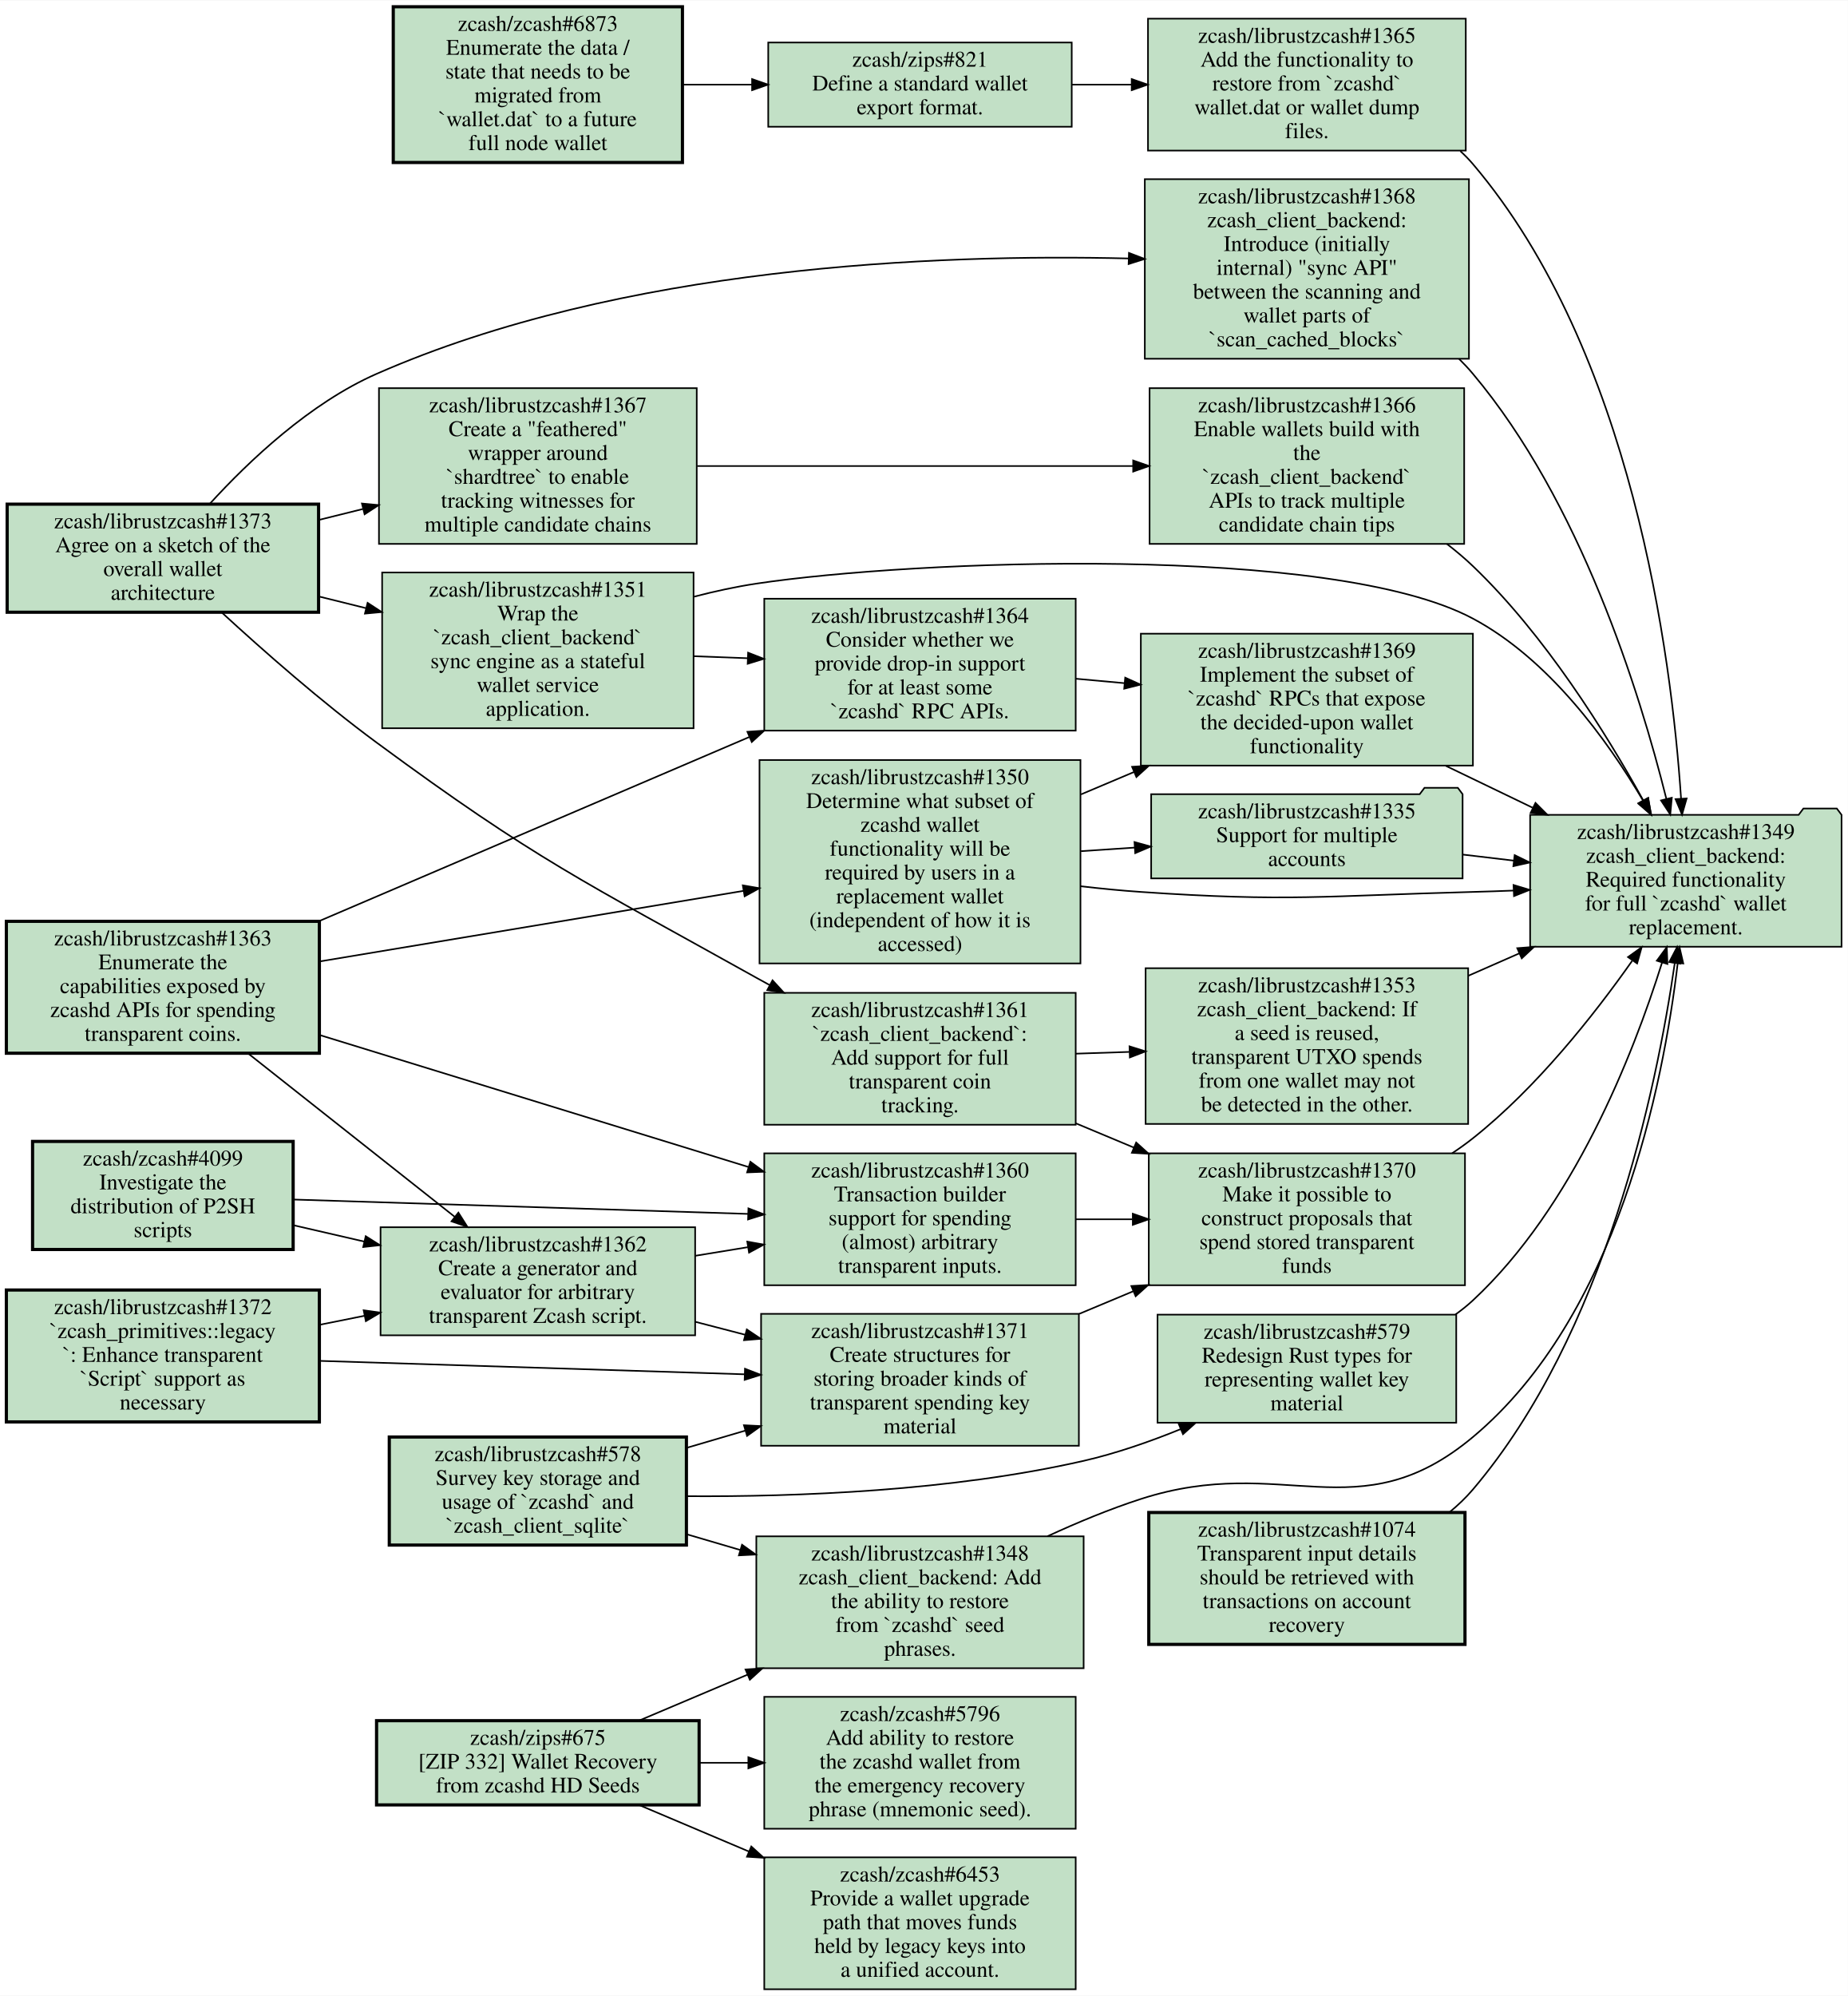
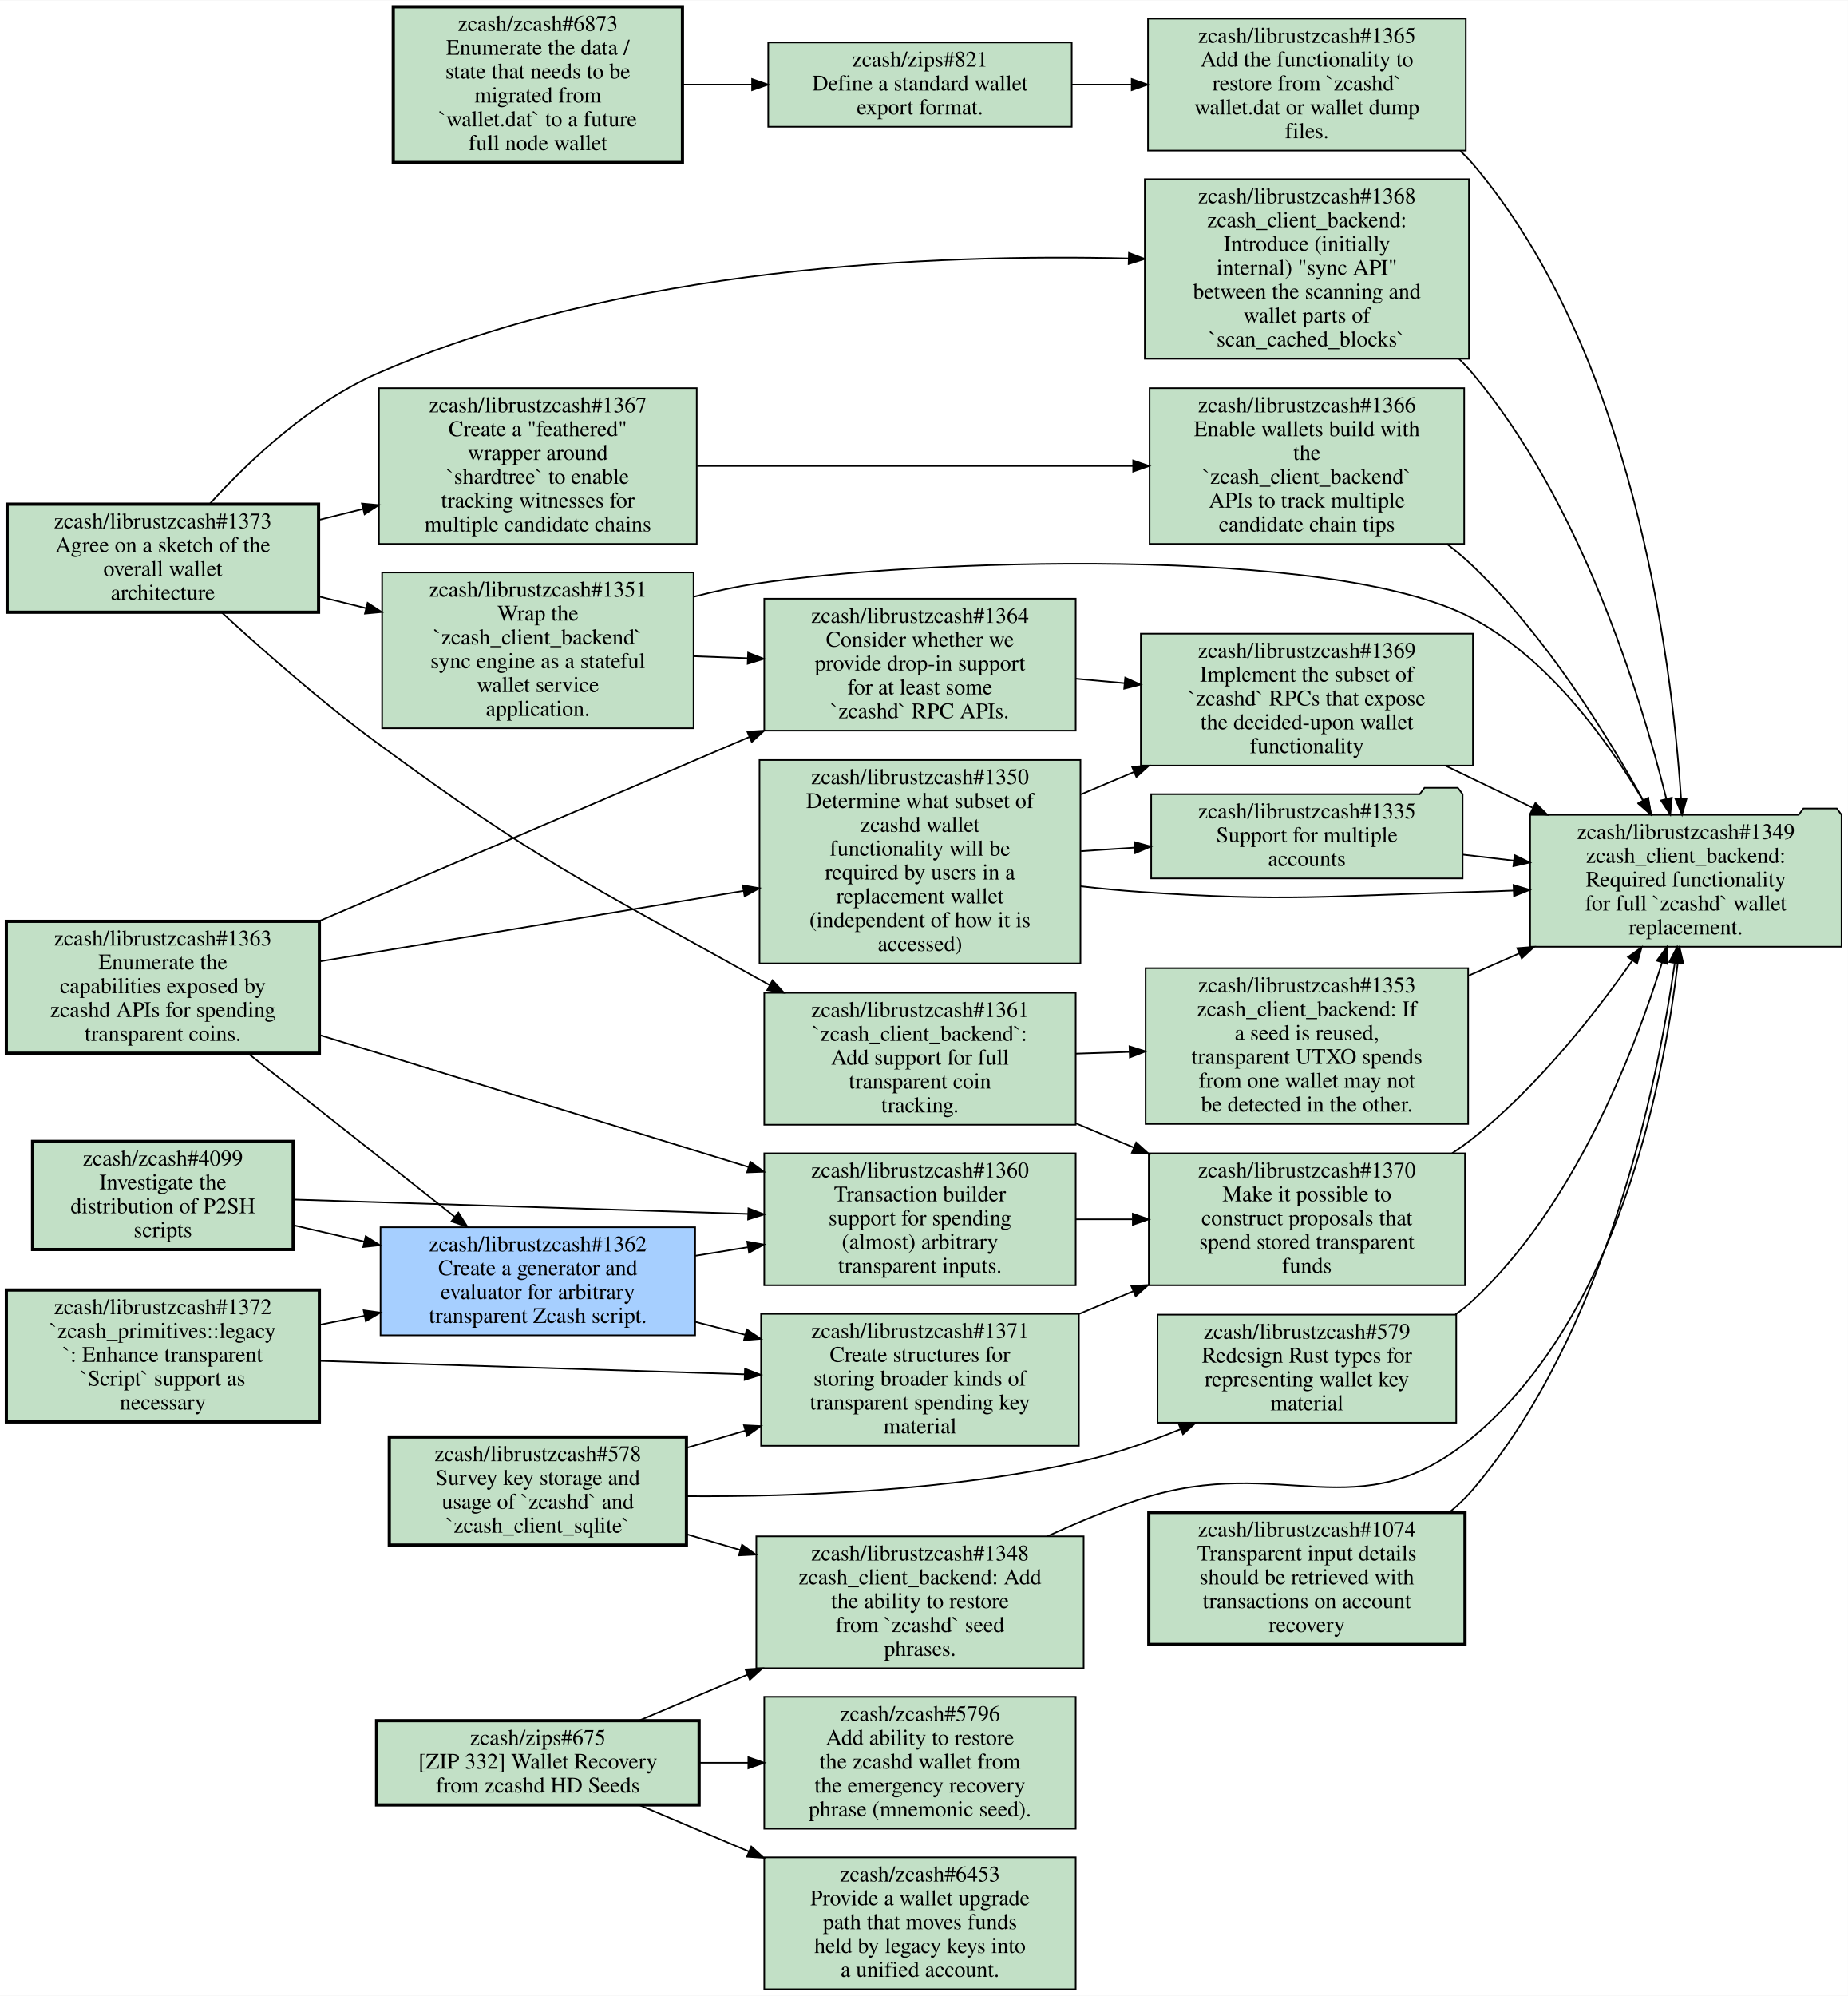
<svg xmlns="http://www.w3.org/2000/svg" xmlns:xlink="http://www.w3.org/1999/xlink" width="1163pt" height="1256pt" viewBox="0.00 0.00 1163.00 1255.50">
  <g id="graph0" class="graph" transform="scale(1 1) rotate(0) translate(4 1251.5)">
    <polygon fill="white" stroke="transparent" points="-4,4 -4,-1251.5 1159,-1251.5 1159,4 -4,4" />
    <g id="node1" class="node open">
      <g id="a_node1">
        <a xlink:href="https://github.com/zcash/zips/issues/821" xlink:title="zcash/zips#821&#10;Define a standard wallet&#10;export format." target="_blank">
          <polygon fill="#c2e0c6" stroke="black" points="670.5,-1225 479.5,-1225 479.5,-1172 670.5,-1172 670.5,-1225" />
          <text text-anchor="middle" x="575" y="-1209.8" font-family="Times,serif" font-size="14.00">zcash/zips#821</text>
          <text text-anchor="middle" x="575" y="-1194.8" font-family="Times,serif" font-size="14.00">Define a standard wallet</text>
          <text text-anchor="middle" x="575" y="-1179.8" font-family="Times,serif" font-size="14.00">export format.</text>
        </a>
      </g>
    </g>
    <g id="node2" class="node open">
      <g id="a_node2">
        <a xlink:href="https://github.com/zcash/librustzcash/issues/1365" xlink:title="zcash/librustzcash#1365&#10;Add the functionality to&#10;restore from `zcashd`&#10;wallet.dat or wallet dump&#10;files." target="_blank">
          <polygon fill="#c2e0c6" stroke="black" points="918.5,-1240 718.5,-1240 718.5,-1157 918.5,-1157 918.5,-1240" />
          <text text-anchor="middle" x="818.5" y="-1224.8" font-family="Times,serif" font-size="14.00">zcash/librustzcash#1365</text>
          <text text-anchor="middle" x="818.5" y="-1209.8" font-family="Times,serif" font-size="14.00">Add the functionality to</text>
          <text text-anchor="middle" x="818.5" y="-1194.8" font-family="Times,serif" font-size="14.00">restore from `zcashd`</text>
          <text text-anchor="middle" x="818.5" y="-1179.8" font-family="Times,serif" font-size="14.00">wallet.dat or wallet dump</text>
          <text text-anchor="middle" x="818.5" y="-1164.8" font-family="Times,serif" font-size="14.00">files.</text>
        </a>
      </g>
    </g>
    <g id="edge1" class="edge">
      <path fill="none" stroke="black" d="M670.75,-1198.5C682.94,-1198.5 695.49,-1198.5 707.88,-1198.5" />
      <polygon fill="black" stroke="black" points="708.25,-1202 718.25,-1198.5 708.25,-1195 708.25,-1202" />
    </g>
    <g id="node3" class="node open">
      <g id="a_node3">
        <a xlink:href="https://github.com/zcash/librustzcash/issues/1349" xlink:title="zcash/librustzcash#1349&#10;zcash_client_backend:&#10;Required functionality&#10;for full `zcashd` wallet&#10;replacement." target="_blank">
          <polygon fill="#c2e0c6" stroke="black" points="1155,-739 1152,-743 1131,-743 1128,-739 959,-739 959,-656 1155,-656 1155,-739" />
          <text text-anchor="middle" x="1057" y="-723.8" font-family="Times,serif" font-size="14.00">zcash/librustzcash#1349</text>
          <text text-anchor="middle" x="1057" y="-708.8" font-family="Times,serif" font-size="14.00">zcash_client_backend:</text>
          <text text-anchor="middle" x="1057" y="-693.8" font-family="Times,serif" font-size="14.00">Required functionality</text>
          <text text-anchor="middle" x="1057" y="-678.8" font-family="Times,serif" font-size="14.00">for full `zcashd` wallet</text>
          <text text-anchor="middle" x="1057" y="-663.8" font-family="Times,serif" font-size="14.00">replacement.</text>
        </a>
      </g>
    </g>
    <g id="edge2" class="edge">
      <path fill="none" stroke="black" d="M915.07,-1156.7C917.89,-1154.1 920.55,-1151.4 923,-1148.5 1023.1,-1030.6 1047.9,-840.21 1054,-749.19" />
      <polygon fill="black" stroke="black" points="1057.5,-749.31 1054.6,-739.12 1050.51,-748.89 1057.5,-749.31" />
    </g>
    <g id="node4" class="node open">
      <g id="a_node4">
        <a xlink:href="https://github.com/zcash/librustzcash/issues/1350" xlink:title="zcash/librustzcash#1350&#10;Determine what subset of&#10;zcashd wallet&#10;functionality will be&#10;required by users in a&#10;replacement wallet&#10;(independent of how it is&#10;accessed)" target="_blank">
          <polygon fill="#c2e0c6" stroke="black" points="676,-773.5 474,-773.5 474,-645.5 676,-645.5 676,-773.5" />
          <text text-anchor="middle" x="575" y="-758.3" font-family="Times,serif" font-size="14.00">zcash/librustzcash#1350</text>
          <text text-anchor="middle" x="575" y="-743.3" font-family="Times,serif" font-size="14.00">Determine what subset of</text>
          <text text-anchor="middle" x="575" y="-728.3" font-family="Times,serif" font-size="14.00">zcashd wallet</text>
          <text text-anchor="middle" x="575" y="-713.3" font-family="Times,serif" font-size="14.00">functionality will be</text>
          <text text-anchor="middle" x="575" y="-698.3" font-family="Times,serif" font-size="14.00">required by users in a</text>
          <text text-anchor="middle" x="575" y="-683.3" font-family="Times,serif" font-size="14.00">replacement wallet</text>
          <text text-anchor="middle" x="575" y="-668.3" font-family="Times,serif" font-size="14.00">(independent of how it is</text>
          <text text-anchor="middle" x="575" y="-653.3" font-family="Times,serif" font-size="14.00">accessed)</text>
        </a>
      </g>
    </g>
    <g id="edge3" class="edge">
      <path fill="none" stroke="black" d="M676.08,-694.08C688.82,-692.6 701.69,-691.34 714,-690.5 806.67,-684.15 830.14,-688.06 923,-690.5 931.31,-690.72 939.9,-691.01 948.54,-691.36" />
      <polygon fill="black" stroke="black" points="948.55,-694.86 958.69,-691.79 948.85,-687.87 948.55,-694.86" />
    </g>
    <g id="node5" class="node open">
      <g id="a_node5">
        <a xlink:href="https://github.com/zcash/librustzcash/issues/1369" xlink:title="zcash/librustzcash#1369&#10;Implement the subset of&#10;`zcashd` RPCs that expose&#10;the decided-upon wallet&#10;functionality" target="_blank">
          <polygon fill="#c2e0c6" stroke="black" points="923,-853 714,-853 714,-770 923,-770 923,-853" />
          <text text-anchor="middle" x="818.5" y="-837.8" font-family="Times,serif" font-size="14.00">zcash/librustzcash#1369</text>
          <text text-anchor="middle" x="818.5" y="-822.8" font-family="Times,serif" font-size="14.00">Implement the subset of</text>
          <text text-anchor="middle" x="818.5" y="-807.8" font-family="Times,serif" font-size="14.00">`zcashd` RPCs that expose</text>
          <text text-anchor="middle" x="818.5" y="-792.8" font-family="Times,serif" font-size="14.00">the decided-upon wallet</text>
          <text text-anchor="middle" x="818.5" y="-777.8" font-family="Times,serif" font-size="14.00">functionality</text>
        </a>
      </g>
    </g>
    <g id="edge4" class="edge">
      <path fill="none" stroke="black" d="M676.32,-751.87C687.36,-756.53 698.63,-761.29 709.75,-765.99" />
      <polygon fill="black" stroke="black" points="708.48,-769.25 719.05,-769.92 711.2,-762.8 708.48,-769.25" />
    </g>
    <g id="node6" class="node open">
      <g id="a_node6">
        <a xlink:href="https://github.com/zcash/librustzcash/issues/1335" xlink:title="zcash/librustzcash#1335&#10;Support for multiple&#10;accounts" target="_blank">
          <polygon fill="#c2e0c6" stroke="black" points="916.5,-752 913.5,-756 892.5,-756 889.5,-752 720.5,-752 720.5,-699 916.5,-699 916.5,-752" />
          <text text-anchor="middle" x="818.5" y="-736.8" font-family="Times,serif" font-size="14.00">zcash/librustzcash#1335</text>
          <text text-anchor="middle" x="818.5" y="-721.8" font-family="Times,serif" font-size="14.00">Support for multiple</text>
          <text text-anchor="middle" x="818.5" y="-706.8" font-family="Times,serif" font-size="14.00">accounts</text>
        </a>
      </g>
    </g>
    <g id="edge5" class="edge">
      <path fill="none" stroke="black" d="M676.32,-716.15C687.43,-716.88 698.78,-717.63 709.98,-718.38" />
      <polygon fill="black" stroke="black" points="710,-721.89 720.21,-719.05 710.46,-714.9 710,-721.89" />
    </g>
    <g id="edge6" class="edge">
      <path fill="none" stroke="black" d="M905.89,-769.86C923.64,-761.3 942.43,-752.24 960.48,-743.54" />
      <polygon fill="black" stroke="black" points="962.36,-746.52 969.85,-739.03 959.32,-740.21 962.36,-746.52" />
    </g>
    <g id="edge7" class="edge">
      <path fill="none" stroke="black" d="M916.72,-713.99C927.24,-712.74 937.99,-711.47 948.63,-710.21" />
      <polygon fill="black" stroke="black" points="949.26,-713.66 958.78,-709.01 948.44,-706.71 949.26,-713.66" />
    </g>
    <g id="node7" class="node open">
      <g id="a_node7">
        <a xlink:href="https://github.com/zcash/librustzcash/issues/1353" xlink:title="zcash/librustzcash#1353&#10;zcash_client_backend: If&#10;a seed is reused,&#10;transparent UTXO spends&#10;from one wallet may not&#10;be detected in the other." target="_blank">
          <polygon fill="#c2e0c6" stroke="black" points="920,-642.5 717,-642.5 717,-544.5 920,-544.5 920,-642.5" />
          <text text-anchor="middle" x="818.5" y="-627.3" font-family="Times,serif" font-size="14.00">zcash/librustzcash#1353</text>
          <text text-anchor="middle" x="818.5" y="-612.3" font-family="Times,serif" font-size="14.00">zcash_client_backend: If</text>
          <text text-anchor="middle" x="818.5" y="-597.3" font-family="Times,serif" font-size="14.00">a seed is reused,</text>
          <text text-anchor="middle" x="818.5" y="-582.3" font-family="Times,serif" font-size="14.00">transparent UTXO spends</text>
          <text text-anchor="middle" x="818.5" y="-567.3" font-family="Times,serif" font-size="14.00">from one wallet may not</text>
          <text text-anchor="middle" x="818.5" y="-552.3" font-family="Times,serif" font-size="14.00">be detected in the other.</text>
        </a>
      </g>
    </g>
    <g id="edge8" class="edge">
      <path fill="none" stroke="black" d="M920.14,-637.76C930.74,-642.42 941.53,-647.16 952.17,-651.84" />
      <polygon fill="black" stroke="black" points="950.9,-655.1 961.46,-655.93 953.72,-648.7 950.9,-655.1" />
    </g>
    <g id="node8" class="node open">
      <g id="a_node8">
        <a xlink:href="https://github.com/zcash/librustzcash/issues/578" xlink:title="zcash/librustzcash#578&#10;Survey key storage and&#10;usage of `zcashd` and&#10;`zcash_client_sqlite`" target="_blank">
          <polygon fill="#c2e0c6" stroke="black" stroke-width="2" points="428,-347.5 241,-347.5 241,-279.5 428,-279.5 428,-347.5" />
          <text text-anchor="middle" x="334.5" y="-332.3" font-family="Times,serif" font-size="14.00">zcash/librustzcash#578</text>
          <text text-anchor="middle" x="334.5" y="-317.3" font-family="Times,serif" font-size="14.00">Survey key storage and</text>
          <text text-anchor="middle" x="334.5" y="-302.3" font-family="Times,serif" font-size="14.00">usage of `zcashd` and</text>
          <text text-anchor="middle" x="334.5" y="-287.3" font-family="Times,serif" font-size="14.00">`zcash_client_sqlite`</text>
        </a>
      </g>
    </g>
    <g id="node9" class="node open">
      <g id="a_node9">
        <a xlink:href="https://github.com/zcash/librustzcash/issues/1371" xlink:title="zcash/librustzcash#1371&#10;Create structures for&#10;storing broader kinds of&#10;transparent spending key&#10;material" target="_blank">
          <polygon fill="#c2e0c6" stroke="black" points="675,-425 475,-425 475,-342 675,-342 675,-425" />
          <text text-anchor="middle" x="575" y="-409.8" font-family="Times,serif" font-size="14.00">zcash/librustzcash#1371</text>
          <text text-anchor="middle" x="575" y="-394.8" font-family="Times,serif" font-size="14.00">Create structures for</text>
          <text text-anchor="middle" x="575" y="-379.8" font-family="Times,serif" font-size="14.00">storing broader kinds of</text>
          <text text-anchor="middle" x="575" y="-364.8" font-family="Times,serif" font-size="14.00">transparent spending key</text>
          <text text-anchor="middle" x="575" y="-349.8" font-family="Times,serif" font-size="14.00">material</text>
        </a>
      </g>
    </g>
    <g id="edge9" class="edge">
      <path fill="none" stroke="black" d="M428.05,-340.66C440.14,-344.21 452.61,-347.87 464.94,-351.49" />
      <polygon fill="black" stroke="black" points="464.21,-354.92 474.79,-354.38 466.18,-348.21 464.21,-354.92" />
    </g>
    <g id="node10" class="node open">
      <g id="a_node10">
        <a xlink:href="https://github.com/zcash/librustzcash/issues/1348" xlink:title="zcash/librustzcash#1348&#10;zcash_client_backend: Add&#10;the ability to restore&#10;from `zcashd` seed&#10;phrases." target="_blank">
          <polygon fill="#c2e0c6" stroke="black" points="678,-285 472,-285 472,-202 678,-202 678,-285" />
          <text text-anchor="middle" x="575" y="-269.8" font-family="Times,serif" font-size="14.00">zcash/librustzcash#1348</text>
          <text text-anchor="middle" x="575" y="-254.8" font-family="Times,serif" font-size="14.00">zcash_client_backend: Add</text>
          <text text-anchor="middle" x="575" y="-239.8" font-family="Times,serif" font-size="14.00">the ability to restore</text>
          <text text-anchor="middle" x="575" y="-224.8" font-family="Times,serif" font-size="14.00">from `zcashd` seed</text>
          <text text-anchor="middle" x="575" y="-209.8" font-family="Times,serif" font-size="14.00">phrases.</text>
        </a>
      </g>
    </g>
    <g id="edge10" class="edge">
      <path fill="none" stroke="black" d="M428.05,-286.34C439.09,-283.1 450.45,-279.76 461.73,-276.45" />
      <polygon fill="black" stroke="black" points="463,-279.72 471.61,-273.55 461.03,-273.01 463,-279.72" />
    </g>
    <g id="node11" class="node open">
      <g id="a_node11">
        <a xlink:href="https://github.com/zcash/librustzcash/issues/579" xlink:title="zcash/librustzcash#579&#10;Redesign Rust types for&#10;representing wallet key&#10;material" target="_blank">
          <polygon fill="#c2e0c6" stroke="black" points="912.5,-424.5 724.5,-424.5 724.5,-356.5 912.5,-356.5 912.5,-424.5" />
          <text text-anchor="middle" x="818.5" y="-409.3" font-family="Times,serif" font-size="14.00">zcash/librustzcash#579</text>
          <text text-anchor="middle" x="818.5" y="-394.3" font-family="Times,serif" font-size="14.00">Redesign Rust types for</text>
          <text text-anchor="middle" x="818.5" y="-379.3" font-family="Times,serif" font-size="14.00">representing wallet key</text>
          <text text-anchor="middle" x="818.5" y="-364.3" font-family="Times,serif" font-size="14.00">material</text>
        </a>
      </g>
    </g>
    <g id="edge11" class="edge">
      <path fill="none" stroke="black" d="M428.26,-310.25C497.84,-309.82 594.98,-313.52 678,-332.5 698.33,-337.15 719.48,-344.5 738.99,-352.43" />
      <polygon fill="black" stroke="black" points="737.84,-355.74 748.42,-356.36 740.54,-349.28 737.84,-355.74" />
    </g>
    <g id="node12" class="node open">
      <g id="a_node12">
        <a xlink:href="https://github.com/zcash/librustzcash/issues/1370" xlink:title="zcash/librustzcash#1370&#10;Make it possible to&#10;construct proposals that&#10;spend stored transparent&#10;funds" target="_blank">
          <polygon fill="#c2e0c6" stroke="black" points="918,-526 719,-526 719,-443 918,-443 918,-526" />
          <text text-anchor="middle" x="818.5" y="-510.8" font-family="Times,serif" font-size="14.00">zcash/librustzcash#1370</text>
          <text text-anchor="middle" x="818.5" y="-495.8" font-family="Times,serif" font-size="14.00">Make it possible to</text>
          <text text-anchor="middle" x="818.5" y="-480.8" font-family="Times,serif" font-size="14.00">construct proposals that</text>
          <text text-anchor="middle" x="818.5" y="-465.8" font-family="Times,serif" font-size="14.00">spend stored transparent</text>
          <text text-anchor="middle" x="818.5" y="-450.8" font-family="Times,serif" font-size="14.00">funds</text>
        </a>
      </g>
    </g>
    <g id="edge12" class="edge">
      <path fill="none" stroke="black" d="M675.27,-425.02C686.45,-429.69 697.89,-434.48 709.17,-439.2" />
      <polygon fill="black" stroke="black" points="708.03,-442.52 718.61,-443.14 710.73,-436.06 708.03,-442.52" />
    </g>
    <g id="edge13" class="edge">
      <path fill="none" stroke="black" d="M655.23,-285.04C674.12,-293.75 694.47,-302.19 714,-308.5 803.92,-337.54 850.49,-286.91 923,-347.5 1013.8,-423.39 1042.7,-568.38 1051.9,-645.78" />
      <polygon fill="black" stroke="black" points="1048.43,-646.23 1053,-655.79 1055.39,-645.47 1048.43,-646.23" />
    </g>
    <g id="edge14" class="edge">
      <path fill="none" stroke="black" d="M912.01,-424.6C915.89,-427.36 919.58,-430.32 923,-433.5 986.07,-492.13 1023.6,-587.32 1042,-645.95" />
      <polygon fill="black" stroke="black" points="1038.73,-647.21 1045,-655.75 1045.42,-645.16 1038.73,-647.21" />
    </g>
    <g id="edge15" class="edge">
      <path fill="none" stroke="black" d="M909.88,-526.02C914.43,-529.04 918.84,-532.2 923,-535.5 962.82,-567.08 998.77,-612.42 1023.2,-647.11" />
      <polygon fill="black" stroke="black" points="1020.6,-649.5 1029.2,-655.68 1026.33,-645.48 1020.6,-649.5" />
    </g>
-     <g id="node13" class="node open">
+     <g id="node13" class="node committed">
      <g id="a_node13">
        <a xlink:href="https://github.com/zcash/librustzcash/issues/1362" xlink:title="zcash/librustzcash#1362&#10;Create a generator and&#10;evaluator for arbitrary&#10;transparent Zcash script." target="_blank">
-           <polygon fill="#c2e0c6" stroke="black" points="433.5,-479.5 235.5,-479.5 235.5,-411.5 433.5,-411.5 433.5,-479.5" />
+           <polygon fill="#a6cfff" stroke="black" points="433.5,-479.5 235.5,-479.5 235.5,-411.5 433.5,-411.5 433.5,-479.5" />
          <text text-anchor="middle" x="334.5" y="-464.3" font-family="Times,serif" font-size="14.00">zcash/librustzcash#1362</text>
          <text text-anchor="middle" x="334.5" y="-449.3" font-family="Times,serif" font-size="14.00">Create a generator and</text>
          <text text-anchor="middle" x="334.5" y="-434.3" font-family="Times,serif" font-size="14.00">evaluator for arbitrary</text>
          <text text-anchor="middle" x="334.5" y="-419.3" font-family="Times,serif" font-size="14.00">transparent Zcash script.</text>
        </a>
      </g>
    </g>
    <g id="edge16" class="edge">
      <path fill="none" stroke="black" d="M433.54,-420.01C443.86,-417.33 454.4,-414.59 464.84,-411.88" />
      <polygon fill="black" stroke="black" points="466,-415.19 474.8,-409.29 464.24,-408.42 466,-415.19" />
    </g>
    <g id="node14" class="node open">
      <g id="a_node14">
        <a xlink:href="https://github.com/zcash/librustzcash/issues/1360" xlink:title="zcash/librustzcash#1360&#10;Transaction builder&#10;support for spending&#10;(almost) arbitrary&#10;transparent inputs." target="_blank">
          <polygon fill="#c2e0c6" stroke="black" points="673,-526 477,-526 477,-443 673,-443 673,-526" />
          <text text-anchor="middle" x="575" y="-510.8" font-family="Times,serif" font-size="14.00">zcash/librustzcash#1360</text>
          <text text-anchor="middle" x="575" y="-495.8" font-family="Times,serif" font-size="14.00">Transaction builder</text>
          <text text-anchor="middle" x="575" y="-480.8" font-family="Times,serif" font-size="14.00">support for spending</text>
          <text text-anchor="middle" x="575" y="-465.8" font-family="Times,serif" font-size="14.00">(almost) arbitrary</text>
          <text text-anchor="middle" x="575" y="-450.8" font-family="Times,serif" font-size="14.00">transparent inputs.</text>
        </a>
      </g>
    </g>
    <g id="edge17" class="edge">
      <path fill="none" stroke="black" d="M433.54,-461.53C444.46,-463.32 455.62,-465.14 466.65,-466.95" />
      <polygon fill="black" stroke="black" points="466.3,-470.44 476.73,-468.59 467.42,-463.53 466.3,-470.44" />
    </g>
    <g id="edge18" class="edge">
      <path fill="none" stroke="black" d="M673.18,-484.5C684.84,-484.5 696.8,-484.5 708.61,-484.5" />
      <polygon fill="black" stroke="black" points="708.94,-488 718.94,-484.5 708.94,-481 708.94,-488" />
    </g>
    <g id="node15" class="node open">
      <g id="a_node15">
        <a xlink:href="https://github.com/zcash/librustzcash/issues/1368" xlink:title="zcash/librustzcash#1368&#10;zcash_client_backend:&#10;Introduce (initially&#10;internal) &quot;sync API&quot;&#10;between the scanning and&#10;wallet parts of&#10;`scan_cached_blocks`" target="_blank">
          <polygon fill="#c2e0c6" stroke="black" points="920.5,-1139 716.5,-1139 716.5,-1026 920.5,-1026 920.5,-1139" />
          <text text-anchor="middle" x="818.5" y="-1123.8" font-family="Times,serif" font-size="14.00">zcash/librustzcash#1368</text>
          <text text-anchor="middle" x="818.5" y="-1108.8" font-family="Times,serif" font-size="14.00">zcash_client_backend:</text>
          <text text-anchor="middle" x="818.5" y="-1093.8" font-family="Times,serif" font-size="14.00">Introduce (initially</text>
          <text text-anchor="middle" x="818.5" y="-1078.8" font-family="Times,serif" font-size="14.00">internal) "sync API"</text>
          <text text-anchor="middle" x="818.5" y="-1063.8" font-family="Times,serif" font-size="14.00">between the scanning and</text>
          <text text-anchor="middle" x="818.5" y="-1048.8" font-family="Times,serif" font-size="14.00">wallet parts of</text>
          <text text-anchor="middle" x="818.5" y="-1033.8" font-family="Times,serif" font-size="14.00">`scan_cached_blocks`</text>
        </a>
      </g>
    </g>
    <g id="edge19" class="edge">
      <path fill="none" stroke="black" d="M914.21,-1026C917.31,-1022.9 920.26,-1019.8 923,-1016.5 990.49,-936.23 1027.8,-816.87 1044.7,-749.22" />
      <polygon fill="black" stroke="black" points="1048.17,-749.77 1047.2,-739.22 1041.38,-748.07 1048.17,-749.77" />
    </g>
    <g id="node16" class="node open">
      <g id="a_node16">
        <a xlink:href="https://github.com/zcash/zcash/issues/6873" xlink:title="zcash/zcash#6873&#10;Enumerate the data /&#10;state that needs to be&#10;migrated from&#10;`wallet.dat` to a future&#10;full node wallet" target="_blank">
          <polygon fill="#c2e0c6" stroke="black" stroke-width="2" points="425.5,-1247.5 243.5,-1247.5 243.5,-1149.5 425.5,-1149.5 425.5,-1247.5" />
          <text text-anchor="middle" x="334.5" y="-1232.3" font-family="Times,serif" font-size="14.00">zcash/zcash#6873</text>
          <text text-anchor="middle" x="334.5" y="-1217.3" font-family="Times,serif" font-size="14.00">Enumerate the data /</text>
          <text text-anchor="middle" x="334.5" y="-1202.3" font-family="Times,serif" font-size="14.00">state that needs to be</text>
          <text text-anchor="middle" x="334.5" y="-1187.3" font-family="Times,serif" font-size="14.00">migrated from</text>
          <text text-anchor="middle" x="334.5" y="-1172.3" font-family="Times,serif" font-size="14.00">`wallet.dat` to a future</text>
          <text text-anchor="middle" x="334.5" y="-1157.3" font-family="Times,serif" font-size="14.00">full node wallet</text>
        </a>
      </g>
    </g>
    <g id="edge20" class="edge">
      <path fill="none" stroke="black" d="M425.67,-1198.5C439.92,-1198.5 454.77,-1198.5 469.32,-1198.5" />
      <polygon fill="black" stroke="black" points="469.33,-1202 479.33,-1198.5 469.33,-1195 469.33,-1202" />
    </g>
    <g id="node17" class="node open">
      <g id="a_node17">
        <a xlink:href="https://github.com/zcash/zcash/issues/5796" xlink:title="zcash/zcash#5796&#10;Add ability to restore&#10;the zcashd wallet from&#10;the emergency recovery&#10;phrase (mnemonic seed)." target="_blank">
          <polygon fill="#c2e0c6" stroke="black" points="673,-184 477,-184 477,-101 673,-101 673,-184" />
          <text text-anchor="middle" x="575" y="-168.8" font-family="Times,serif" font-size="14.00">zcash/zcash#5796</text>
          <text text-anchor="middle" x="575" y="-153.8" font-family="Times,serif" font-size="14.00">Add ability to restore</text>
          <text text-anchor="middle" x="575" y="-138.8" font-family="Times,serif" font-size="14.00">the zcashd wallet from</text>
          <text text-anchor="middle" x="575" y="-123.8" font-family="Times,serif" font-size="14.00">the emergency recovery</text>
          <text text-anchor="middle" x="575" y="-108.8" font-family="Times,serif" font-size="14.00">phrase (mnemonic seed).</text>
        </a>
      </g>
    </g>
    <g id="node18" class="node open">
      <g id="a_node18">
        <a xlink:href="https://github.com/zcash/librustzcash/issues/1361" xlink:title="zcash/librustzcash#1361&#10;`zcash_client_backend`:&#10;Add support for full&#10;transparent coin&#10;tracking." target="_blank">
          <polygon fill="#c2e0c6" stroke="black" points="673,-627 477,-627 477,-544 673,-544 673,-627" />
          <text text-anchor="middle" x="575" y="-611.8" font-family="Times,serif" font-size="14.00">zcash/librustzcash#1361</text>
          <text text-anchor="middle" x="575" y="-596.8" font-family="Times,serif" font-size="14.00">`zcash_client_backend`:</text>
          <text text-anchor="middle" x="575" y="-581.8" font-family="Times,serif" font-size="14.00">Add support for full</text>
          <text text-anchor="middle" x="575" y="-566.8" font-family="Times,serif" font-size="14.00">transparent coin</text>
          <text text-anchor="middle" x="575" y="-551.8" font-family="Times,serif" font-size="14.00">tracking.</text>
        </a>
      </g>
    </g>
    <g id="edge21" class="edge">
      <path fill="none" stroke="black" d="M673.18,-588.72C684.22,-589.08 695.53,-589.46 706.73,-589.83" />
      <polygon fill="black" stroke="black" points="706.86,-593.34 716.97,-590.17 707.09,-586.34 706.86,-593.34" />
    </g>
    <g id="edge22" class="edge">
      <path fill="none" stroke="black" d="M673.18,-544.86C685.19,-539.83 697.53,-534.67 709.69,-529.59" />
      <polygon fill="black" stroke="black" points="711.07,-532.81 718.94,-525.72 708.36,-526.35 711.07,-532.81" />
    </g>
    <g id="node19" class="node open">
      <g id="a_node19">
        <a xlink:href="https://github.com/zcash/librustzcash/issues/1364" xlink:title="zcash/librustzcash#1364&#10;Consider whether we&#10;provide drop-in support&#10;for at least some&#10;`zcashd` RPC APIs." target="_blank">
          <polygon fill="#c2e0c6" stroke="black" points="673,-875 477,-875 477,-792 673,-792 673,-875" />
          <text text-anchor="middle" x="575" y="-859.8" font-family="Times,serif" font-size="14.00">zcash/librustzcash#1364</text>
          <text text-anchor="middle" x="575" y="-844.8" font-family="Times,serif" font-size="14.00">Consider whether we</text>
          <text text-anchor="middle" x="575" y="-829.8" font-family="Times,serif" font-size="14.00">provide drop-in support</text>
          <text text-anchor="middle" x="575" y="-814.8" font-family="Times,serif" font-size="14.00">for at least some</text>
          <text text-anchor="middle" x="575" y="-799.8" font-family="Times,serif" font-size="14.00">`zcashd` RPC APIs.</text>
        </a>
      </g>
    </g>
    <g id="edge23" class="edge">
      <path fill="none" stroke="black" d="M673.18,-824.65C683.21,-823.73 693.46,-822.8 703.65,-821.87" />
      <polygon fill="black" stroke="black" points="704.16,-825.34 713.8,-820.95 703.52,-818.37 704.16,-825.34" />
    </g>
    <g id="node20" class="node open">
      <g id="a_node20">
        <a xlink:href="https://github.com/zcash/zcash/issues/4099" xlink:title="zcash/zcash#4099&#10;Investigate the&#10;distribution of P2SH&#10;scripts" target="_blank">
          <polygon fill="#c2e0c6" stroke="black" stroke-width="2" points="180.5,-533.5 16.5,-533.5 16.5,-465.5 180.5,-465.5 180.5,-533.5" />
          <text text-anchor="middle" x="98.5" y="-518.3" font-family="Times,serif" font-size="14.00">zcash/zcash#4099</text>
          <text text-anchor="middle" x="98.5" y="-503.3" font-family="Times,serif" font-size="14.00">Investigate the</text>
          <text text-anchor="middle" x="98.5" y="-488.3" font-family="Times,serif" font-size="14.00">distribution of P2SH</text>
          <text text-anchor="middle" x="98.5" y="-473.3" font-family="Times,serif" font-size="14.00">scripts</text>
        </a>
      </g>
    </g>
    <g id="edge24" class="edge">
      <path fill="none" stroke="black" d="M180.69,-480.76C195.09,-477.44 210.29,-473.93 225.3,-470.47" />
      <polygon fill="black" stroke="black" points="226.17,-473.86 235.12,-468.2 224.59,-467.04 226.17,-473.86" />
    </g>
    <g id="edge25" class="edge">
      <path fill="none" stroke="black" d="M180.53,-496.94C259.46,-494.44 379.92,-490.64 466.75,-487.89" />
      <polygon fill="black" stroke="black" points="467.03,-491.38 476.91,-487.57 466.8,-484.39 467.03,-491.38" />
    </g>
    <g id="node21" class="node open">
      <g id="a_node21">
        <a xlink:href="https://github.com/zcash/librustzcash/issues/1367" xlink:title="zcash/librustzcash#1367&#10;Create a &quot;feathered&quot;&#10;wrapper around&#10;`shardtree` to enable&#10;tracking witnesses for&#10;multiple candidate chains" target="_blank">
          <polygon fill="#c2e0c6" stroke="black" points="434.5,-1007.5 234.5,-1007.5 234.5,-909.5 434.5,-909.5 434.5,-1007.5" />
          <text text-anchor="middle" x="334.5" y="-992.3" font-family="Times,serif" font-size="14.00">zcash/librustzcash#1367</text>
          <text text-anchor="middle" x="334.5" y="-977.3" font-family="Times,serif" font-size="14.00">Create a "feathered"</text>
          <text text-anchor="middle" x="334.5" y="-962.3" font-family="Times,serif" font-size="14.00">wrapper around</text>
          <text text-anchor="middle" x="334.5" y="-947.3" font-family="Times,serif" font-size="14.00">`shardtree` to enable</text>
          <text text-anchor="middle" x="334.5" y="-932.3" font-family="Times,serif" font-size="14.00">tracking witnesses for</text>
          <text text-anchor="middle" x="334.5" y="-917.3" font-family="Times,serif" font-size="14.00">multiple candidate chains</text>
        </a>
      </g>
    </g>
    <g id="node22" class="node open">
      <g id="a_node22">
        <a xlink:href="https://github.com/zcash/librustzcash/issues/1366" xlink:title="zcash/librustzcash#1366&#10;Enable wallets build with&#10;the&#10;`zcash_client_backend`&#10;APIs to track multiple&#10;candidate chain tips" target="_blank">
          <polygon fill="#c2e0c6" stroke="black" points="917.5,-1007.5 719.5,-1007.5 719.5,-909.5 917.5,-909.5 917.5,-1007.5" />
          <text text-anchor="middle" x="818.5" y="-992.3" font-family="Times,serif" font-size="14.00">zcash/librustzcash#1366</text>
          <text text-anchor="middle" x="818.5" y="-977.3" font-family="Times,serif" font-size="14.00">Enable wallets build with</text>
          <text text-anchor="middle" x="818.5" y="-962.3" font-family="Times,serif" font-size="14.00">the</text>
          <text text-anchor="middle" x="818.5" y="-947.3" font-family="Times,serif" font-size="14.00">`zcash_client_backend`</text>
          <text text-anchor="middle" x="818.5" y="-932.3" font-family="Times,serif" font-size="14.00">APIs to track multiple</text>
          <text text-anchor="middle" x="818.5" y="-917.3" font-family="Times,serif" font-size="14.00">candidate chain tips</text>
        </a>
      </g>
    </g>
    <g id="edge26" class="edge">
      <path fill="none" stroke="black" d="M434.79,-958.5C514.68,-958.5 626.8,-958.5 709.04,-958.5" />
      <polygon fill="black" stroke="black" points="709.17,-962 719.17,-958.5 709.17,-955 709.17,-962" />
    </g>
    <g id="edge27" class="edge">
      <path fill="none" stroke="black" d="M906.6,-909.49C912.37,-905.04 917.91,-900.37 923,-895.5 968.26,-852.21 1006.5,-790.97 1030.2,-748.09" />
      <polygon fill="black" stroke="black" points="1033.31,-749.69 1035,-739.23 1027.16,-746.36 1033.31,-749.69" />
    </g>
    <g id="node23" class="node open">
      <g id="a_node23">
        <a xlink:href="https://github.com/zcash/librustzcash/issues/1373" xlink:title="zcash/librustzcash#1373&#10;Agree on a sketch of the&#10;overall wallet&#10;architecture" target="_blank">
          <polygon fill="#c2e0c6" stroke="black" stroke-width="2" points="196.5,-934.5 0.5,-934.5 0.5,-866.5 196.5,-866.5 196.5,-934.5" />
          <text text-anchor="middle" x="98.5" y="-919.3" font-family="Times,serif" font-size="14.00">zcash/librustzcash#1373</text>
          <text text-anchor="middle" x="98.5" y="-904.3" font-family="Times,serif" font-size="14.00">Agree on a sketch of the</text>
          <text text-anchor="middle" x="98.5" y="-889.3" font-family="Times,serif" font-size="14.00">overall wallet</text>
          <text text-anchor="middle" x="98.5" y="-874.3" font-family="Times,serif" font-size="14.00">architecture</text>
        </a>
      </g>
    </g>
    <g id="edge28" class="edge">
      <path fill="none" stroke="black" d="M128.02,-934.71C152.76,-961.82 191.11,-998.1 233,-1016.5 387.03,-1084.2 584.87,-1092.1 706.35,-1089.1" />
      <polygon fill="black" stroke="black" points="706.52,-1092.6 716.41,-1088.8 706.31,-1085.6 706.52,-1092.6" />
    </g>
    <g id="edge29" class="edge">
      <path fill="none" stroke="black" d="M135.57,-866.34C161.71,-842.3 198.39,-810 233,-784.5 333.59,-710.4 362.9,-697.39 472,-636.5 474.72,-634.98 477.49,-633.46 480.3,-631.93" />
      <polygon fill="black" stroke="black" points="482.2,-634.88 489.36,-627.07 478.89,-628.71 482.2,-634.88" />
    </g>
    <g id="edge30" class="edge">
      <path fill="none" stroke="black" d="M196.7,-924.59C205.83,-926.86 215.13,-929.16 224.36,-931.45" />
      <polygon fill="black" stroke="black" points="223.79,-934.91 234.34,-933.92 225.47,-928.12 223.79,-934.91" />
    </g>
    <g id="node24" class="node open">
      <g id="a_node24">
        <a xlink:href="https://github.com/zcash/librustzcash/issues/1351" xlink:title="zcash/librustzcash#1351&#10;Wrap the&#10;`zcash_client_backend`&#10;sync engine as a stateful&#10;wallet service&#10;application." target="_blank">
          <polygon fill="#c2e0c6" stroke="black" points="432.5,-891.5 236.5,-891.5 236.5,-793.5 432.5,-793.5 432.5,-891.5" />
          <text text-anchor="middle" x="334.5" y="-876.3" font-family="Times,serif" font-size="14.00">zcash/librustzcash#1351</text>
          <text text-anchor="middle" x="334.5" y="-861.3" font-family="Times,serif" font-size="14.00">Wrap the</text>
          <text text-anchor="middle" x="334.5" y="-846.3" font-family="Times,serif" font-size="14.00">`zcash_client_backend`</text>
          <text text-anchor="middle" x="334.5" y="-831.3" font-family="Times,serif" font-size="14.00">sync engine as a stateful</text>
          <text text-anchor="middle" x="334.5" y="-816.3" font-family="Times,serif" font-size="14.00">wallet service</text>
          <text text-anchor="middle" x="334.5" y="-801.3" font-family="Times,serif" font-size="14.00">application.</text>
        </a>
      </g>
    </g>
    <g id="edge31" class="edge">
      <path fill="none" stroke="black" d="M196.7,-876.41C206.5,-873.98 216.48,-871.5 226.37,-869.05" />
      <polygon fill="black" stroke="black" points="227.35,-872.41 236.22,-866.61 225.67,-865.62 227.35,-872.41" />
    </g>
    <g id="edge32" class="edge">
      <path fill="none" stroke="black" d="M432.73,-876.26C445.79,-879.66 459.13,-882.56 472,-884.5 571.23,-899.42 834.51,-909.81 923,-862.5 970.61,-837.05 1007.3,-786.56 1030,-748.1" />
      <polygon fill="black" stroke="black" points="1033.22,-749.52 1035.2,-739.11 1027.16,-746.01 1033.22,-749.52" />
    </g>
    <g id="edge33" class="edge">
      <path fill="none" stroke="black" d="M432.51,-838.84C443.66,-838.42 455.09,-837.99 466.38,-837.56" />
      <polygon fill="black" stroke="black" points="466.83,-841.05 476.69,-837.17 466.56,-834.05 466.83,-841.05" />
    </g>
    <g id="node25" class="node open">
      <g id="a_node25">
        <a xlink:href="https://github.com/zcash/librustzcash/issues/1074" xlink:title="zcash/librustzcash#1074&#10;Transparent input details&#10;should be retrieved with&#10;transactions on account&#10;recovery" target="_blank">
          <polygon fill="#c2e0c6" stroke="black" stroke-width="2" points="918,-300 719,-300 719,-217 918,-217 918,-300" />
          <text text-anchor="middle" x="818.5" y="-284.8" font-family="Times,serif" font-size="14.00">zcash/librustzcash#1074</text>
          <text text-anchor="middle" x="818.5" y="-269.8" font-family="Times,serif" font-size="14.00">Transparent input details</text>
          <text text-anchor="middle" x="818.5" y="-254.8" font-family="Times,serif" font-size="14.00">should be retrieved with</text>
          <text text-anchor="middle" x="818.5" y="-239.8" font-family="Times,serif" font-size="14.00">transactions on account</text>
          <text text-anchor="middle" x="818.5" y="-224.8" font-family="Times,serif" font-size="14.00">recovery</text>
        </a>
      </g>
    </g>
    <g id="edge34" class="edge">
      <path fill="none" stroke="black" d="M908.34,-300.25C913.67,-304.62 918.63,-309.36 923,-314.5 1006.3,-412.53 1038.5,-565.84 1050,-645.5" />
      <polygon fill="black" stroke="black" points="1046.59,-646.39 1051.5,-655.78 1053.52,-645.38 1046.59,-646.39" />
    </g>
    <g id="node26" class="node open">
      <g id="a_node26">
        <a xlink:href="https://github.com/zcash/librustzcash/issues/1363" xlink:title="zcash/librustzcash#1363&#10;Enumerate the&#10;capabilities exposed by&#10;zcashd APIs for spending&#10;transparent coins." target="_blank">
          <polygon fill="#c2e0c6" stroke="black" stroke-width="2" points="197,-672 0,-672 0,-589 197,-589 197,-672" />
          <text text-anchor="middle" x="98.5" y="-656.8" font-family="Times,serif" font-size="14.00">zcash/librustzcash#1363</text>
          <text text-anchor="middle" x="98.5" y="-641.8" font-family="Times,serif" font-size="14.00">Enumerate the</text>
          <text text-anchor="middle" x="98.5" y="-626.8" font-family="Times,serif" font-size="14.00">capabilities exposed by</text>
          <text text-anchor="middle" x="98.5" y="-611.8" font-family="Times,serif" font-size="14.00">zcashd APIs for spending</text>
          <text text-anchor="middle" x="98.5" y="-596.8" font-family="Times,serif" font-size="14.00">transparent coins.</text>
        </a>
      </g>
    </g>
    <g id="edge35" class="edge">
      <path fill="none" stroke="black" d="M197.24,-646.77C274.77,-659.68 383.13,-677.72 463.75,-691.14" />
      <polygon fill="black" stroke="black" points="463.49,-694.64 473.93,-692.84 464.64,-687.74 463.49,-694.64" />
    </g>
    <g id="edge36" class="edge">
      <path fill="none" stroke="black" d="M152.01,-588.98C190.89,-558.25 243.57,-516.6 282.16,-486.09" />
      <polygon fill="black" stroke="black" points="284.49,-488.71 290.17,-479.76 280.15,-483.21 284.49,-488.71" />
    </g>
    <g id="edge37" class="edge">
      <path fill="none" stroke="black" d="M197.24,-600.43C275.84,-576.24 386.13,-542.31 467.07,-517.4" />
      <polygon fill="black" stroke="black" points="468.26,-520.7 476.79,-514.41 466.2,-514 468.26,-520.7" />
    </g>
    <g id="edge38" class="edge">
      <path fill="none" stroke="black" d="M196.67,-672.07C275.51,-705.8 386.51,-753.29 467.71,-788.03" />
      <polygon fill="black" stroke="black" points="466.39,-791.27 476.96,-791.99 469.14,-784.84 466.39,-791.27" />
    </g>
    <g id="node27" class="node open">
      <g id="a_node27">
        <a xlink:href="https://github.com/zcash/librustzcash/issues/1372" xlink:title="zcash/librustzcash#1372&#10;`zcash_primitives::legacy&#10;`: Enhance transparent&#10;`Script` support as&#10;necessary" target="_blank">
          <polygon fill="#c2e0c6" stroke="black" stroke-width="2" points="197,-440 0,-440 0,-357 197,-357 197,-440" />
          <text text-anchor="middle" x="98.5" y="-424.8" font-family="Times,serif" font-size="14.00">zcash/librustzcash#1372</text>
          <text text-anchor="middle" x="98.5" y="-409.8" font-family="Times,serif" font-size="14.00">`zcash_primitives::legacy</text>
          <text text-anchor="middle" x="98.5" y="-394.8" font-family="Times,serif" font-size="14.00">`: Enhance transparent</text>
          <text text-anchor="middle" x="98.5" y="-379.8" font-family="Times,serif" font-size="14.00">`Script` support as</text>
          <text text-anchor="middle" x="98.5" y="-364.8" font-family="Times,serif" font-size="14.00">necessary</text>
        </a>
      </g>
    </g>
    <g id="edge39" class="edge">
      <path fill="none" stroke="black" d="M197.24,-395.41C275.03,-392.95 383.86,-389.51 464.56,-386.96" />
      <polygon fill="black" stroke="black" points="464.86,-390.45 474.75,-386.64 464.65,-383.46 464.86,-390.45" />
    </g>
    <g id="edge40" class="edge">
      <path fill="none" stroke="black" d="M197.04,-418.09C206.44,-419.98 216.02,-421.9 225.51,-423.81" />
      <polygon fill="black" stroke="black" points="224.87,-427.25 235.36,-425.79 226.25,-420.39 224.87,-427.25" />
    </g>
    <g id="node28" class="node open">
      <g id="a_node28">
        <a xlink:href="https://github.com/zcash/zips/issues/675" xlink:title="zcash/zips#675&#10;[ZIP 332] Wallet Recovery&#10;from zcashd HD Seeds" target="_blank">
          <polygon fill="#c2e0c6" stroke="black" stroke-width="2" points="436,-169 233,-169 233,-116 436,-116 436,-169" />
          <text text-anchor="middle" x="334.5" y="-153.8" font-family="Times,serif" font-size="14.00">zcash/zips#675</text>
          <text text-anchor="middle" x="334.5" y="-138.8" font-family="Times,serif" font-size="14.00">[ZIP 332] Wallet Recovery</text>
          <text text-anchor="middle" x="334.5" y="-123.8" font-family="Times,serif" font-size="14.00">from zcashd HD Seeds</text>
        </a>
      </g>
    </g>
    <g id="edge41" class="edge">
      <path fill="none" stroke="black" d="M398.16,-169.04C419.12,-177.91 443.11,-188.07 466.5,-197.97" />
      <polygon fill="black" stroke="black" points="465.2,-201.22 475.77,-201.9 467.93,-194.77 465.2,-201.22" />
    </g>
    <g id="edge42" class="edge">
      <path fill="none" stroke="black" d="M436.3,-142.5C446.41,-142.5 456.7,-142.5 466.86,-142.5" />
      <polygon fill="black" stroke="black" points="466.98,-146 476.98,-142.5 466.98,-139 466.98,-146" />
    </g>
    <g id="node29" class="node open">
      <g id="a_node29">
        <a xlink:href="https://github.com/zcash/zcash/issues/6453" xlink:title="zcash/zcash#6453&#10;Provide a wallet upgrade&#10;path that moves funds&#10;held by legacy keys into&#10;a unified account." target="_blank">
          <polygon fill="#c2e0c6" stroke="black" points="673,-83 477,-83 477,0 673,0 673,-83" />
          <text text-anchor="middle" x="575" y="-67.8" font-family="Times,serif" font-size="14.00">zcash/zcash#6453</text>
          <text text-anchor="middle" x="575" y="-52.8" font-family="Times,serif" font-size="14.00">Provide a wallet upgrade</text>
          <text text-anchor="middle" x="575" y="-37.8" font-family="Times,serif" font-size="14.00">path that moves funds</text>
          <text text-anchor="middle" x="575" y="-22.8" font-family="Times,serif" font-size="14.00">held by legacy keys into</text>
          <text text-anchor="middle" x="575" y="-7.8" font-family="Times,serif" font-size="14.00">a unified account.</text>
        </a>
      </g>
    </g>
    <g id="edge43" class="edge">
      <path fill="none" stroke="black" d="M398.16,-115.96C419.36,-106.99 443.67,-96.69 467.31,-86.68" />
      <polygon fill="black" stroke="black" points="468.84,-89.84 476.68,-82.71 466.11,-83.39 468.84,-89.84" />
    </g>
  </g>
</svg>
